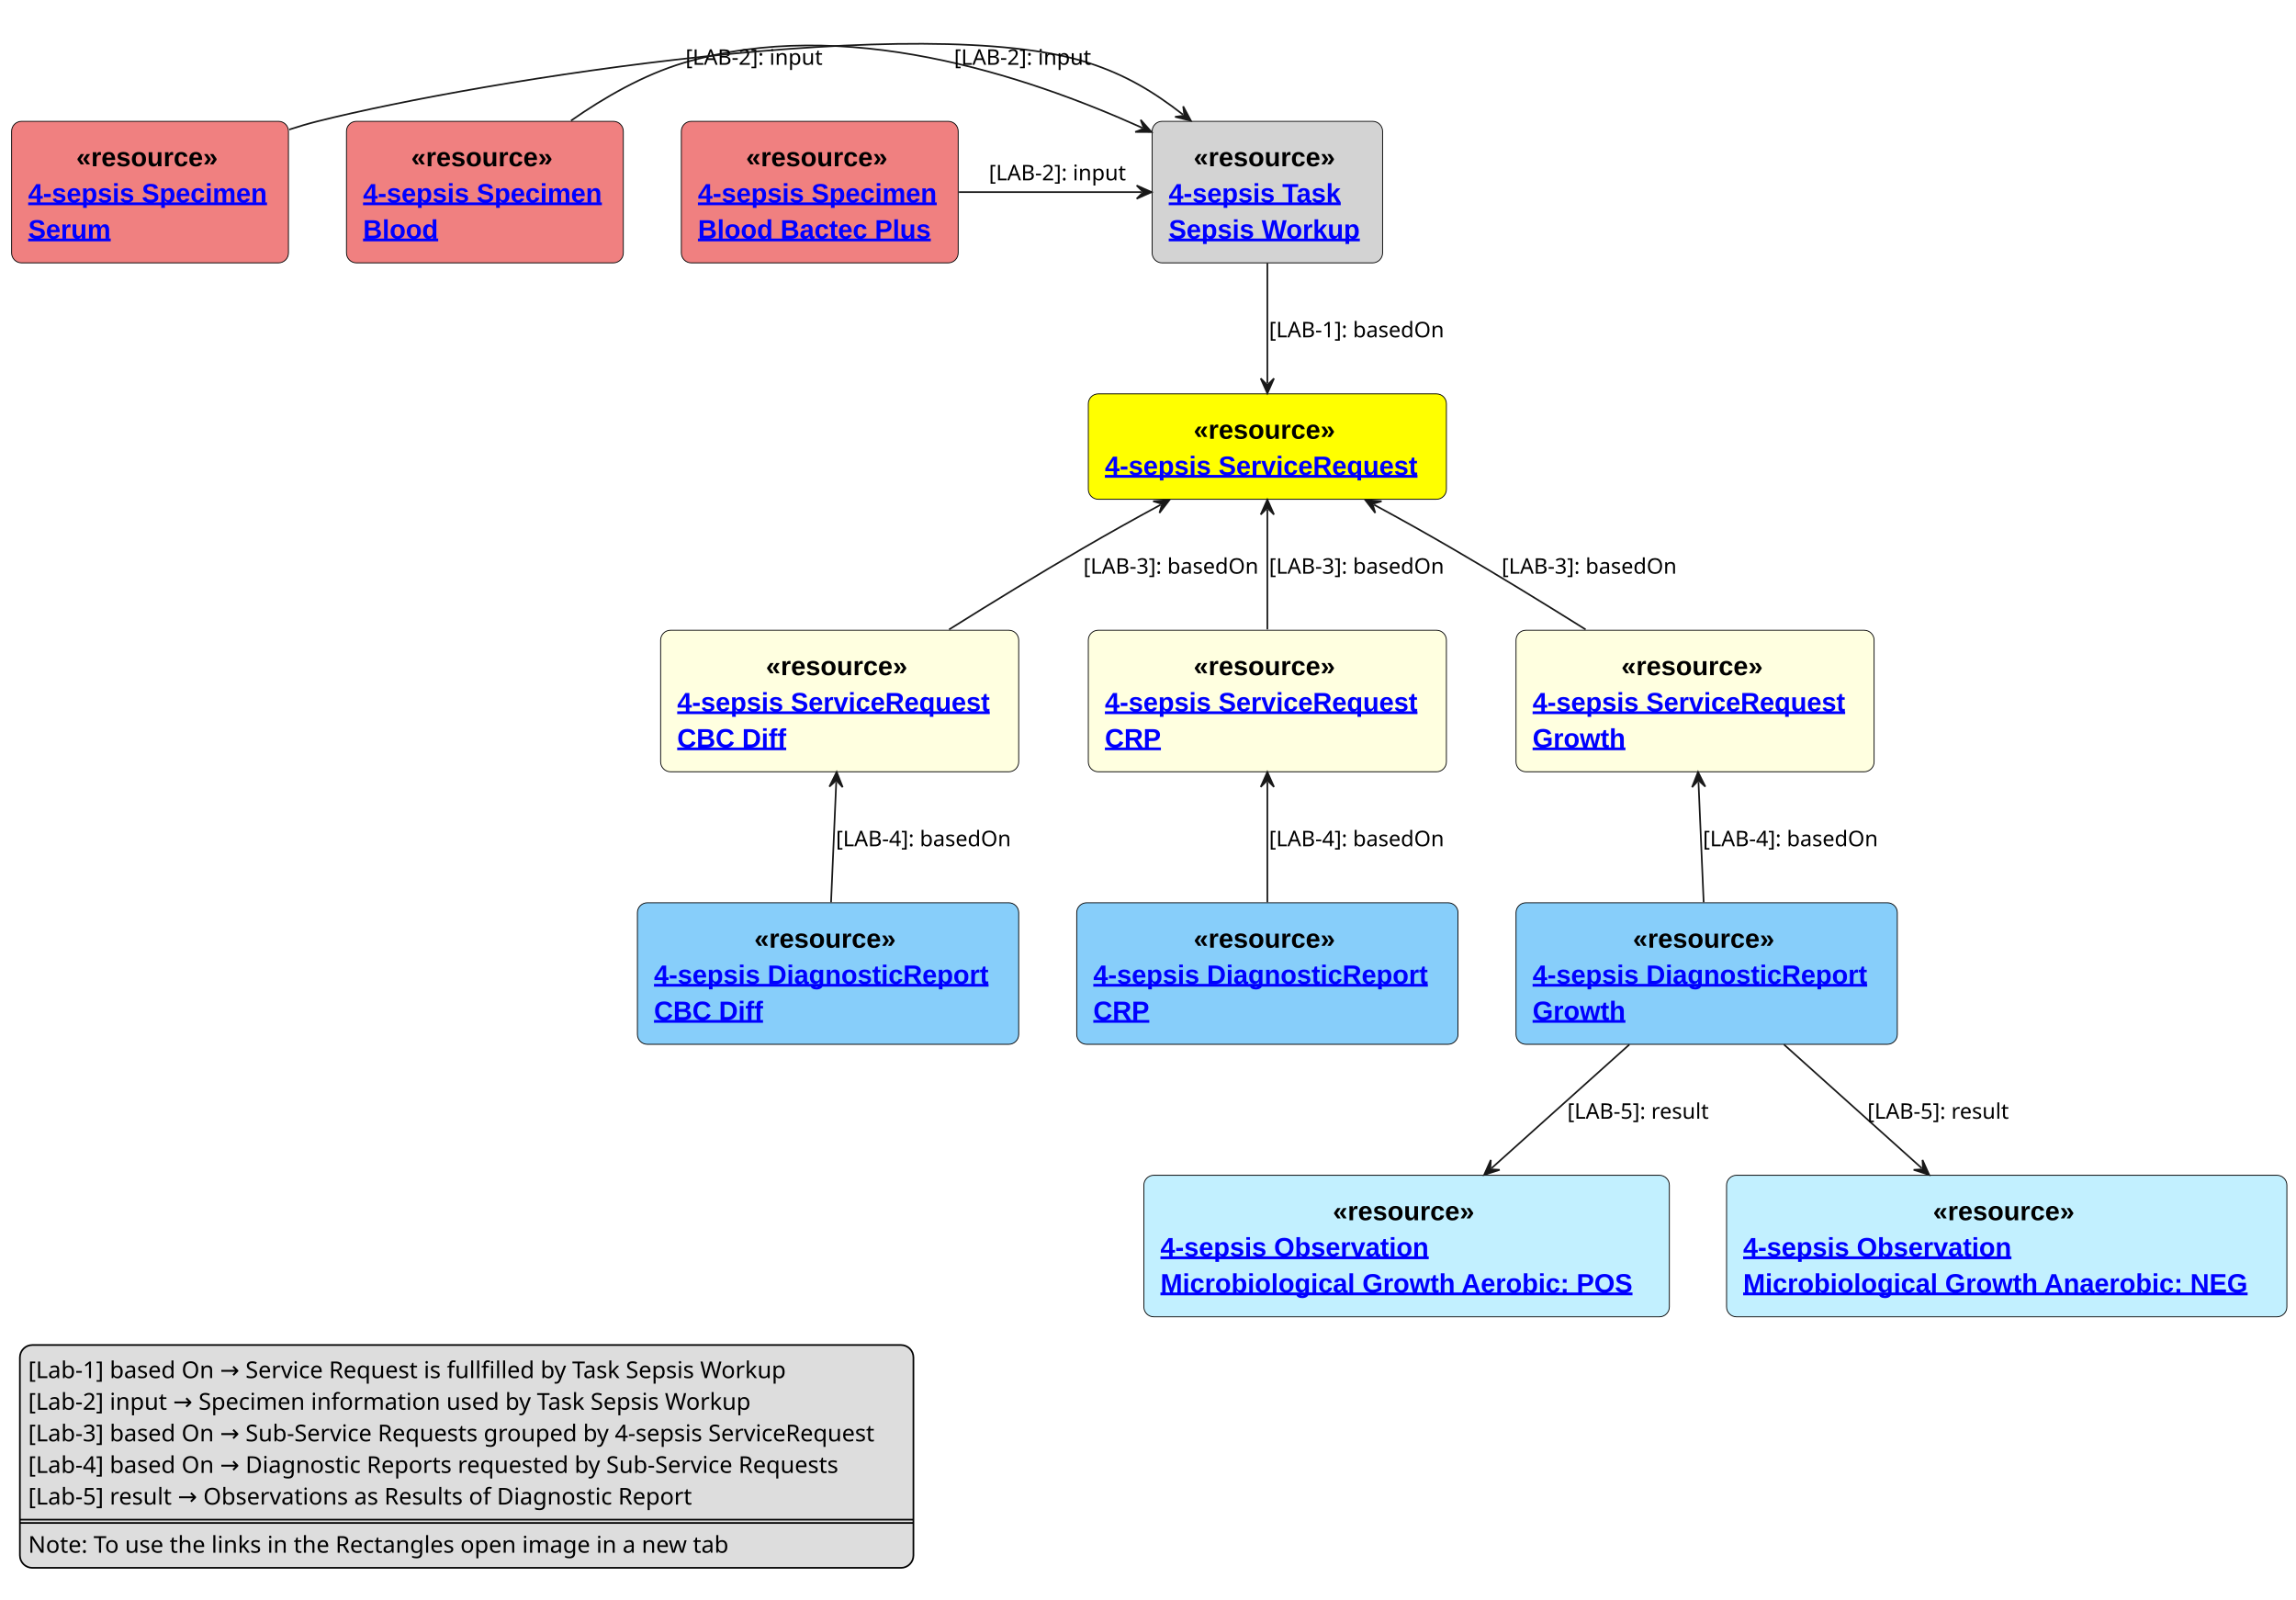
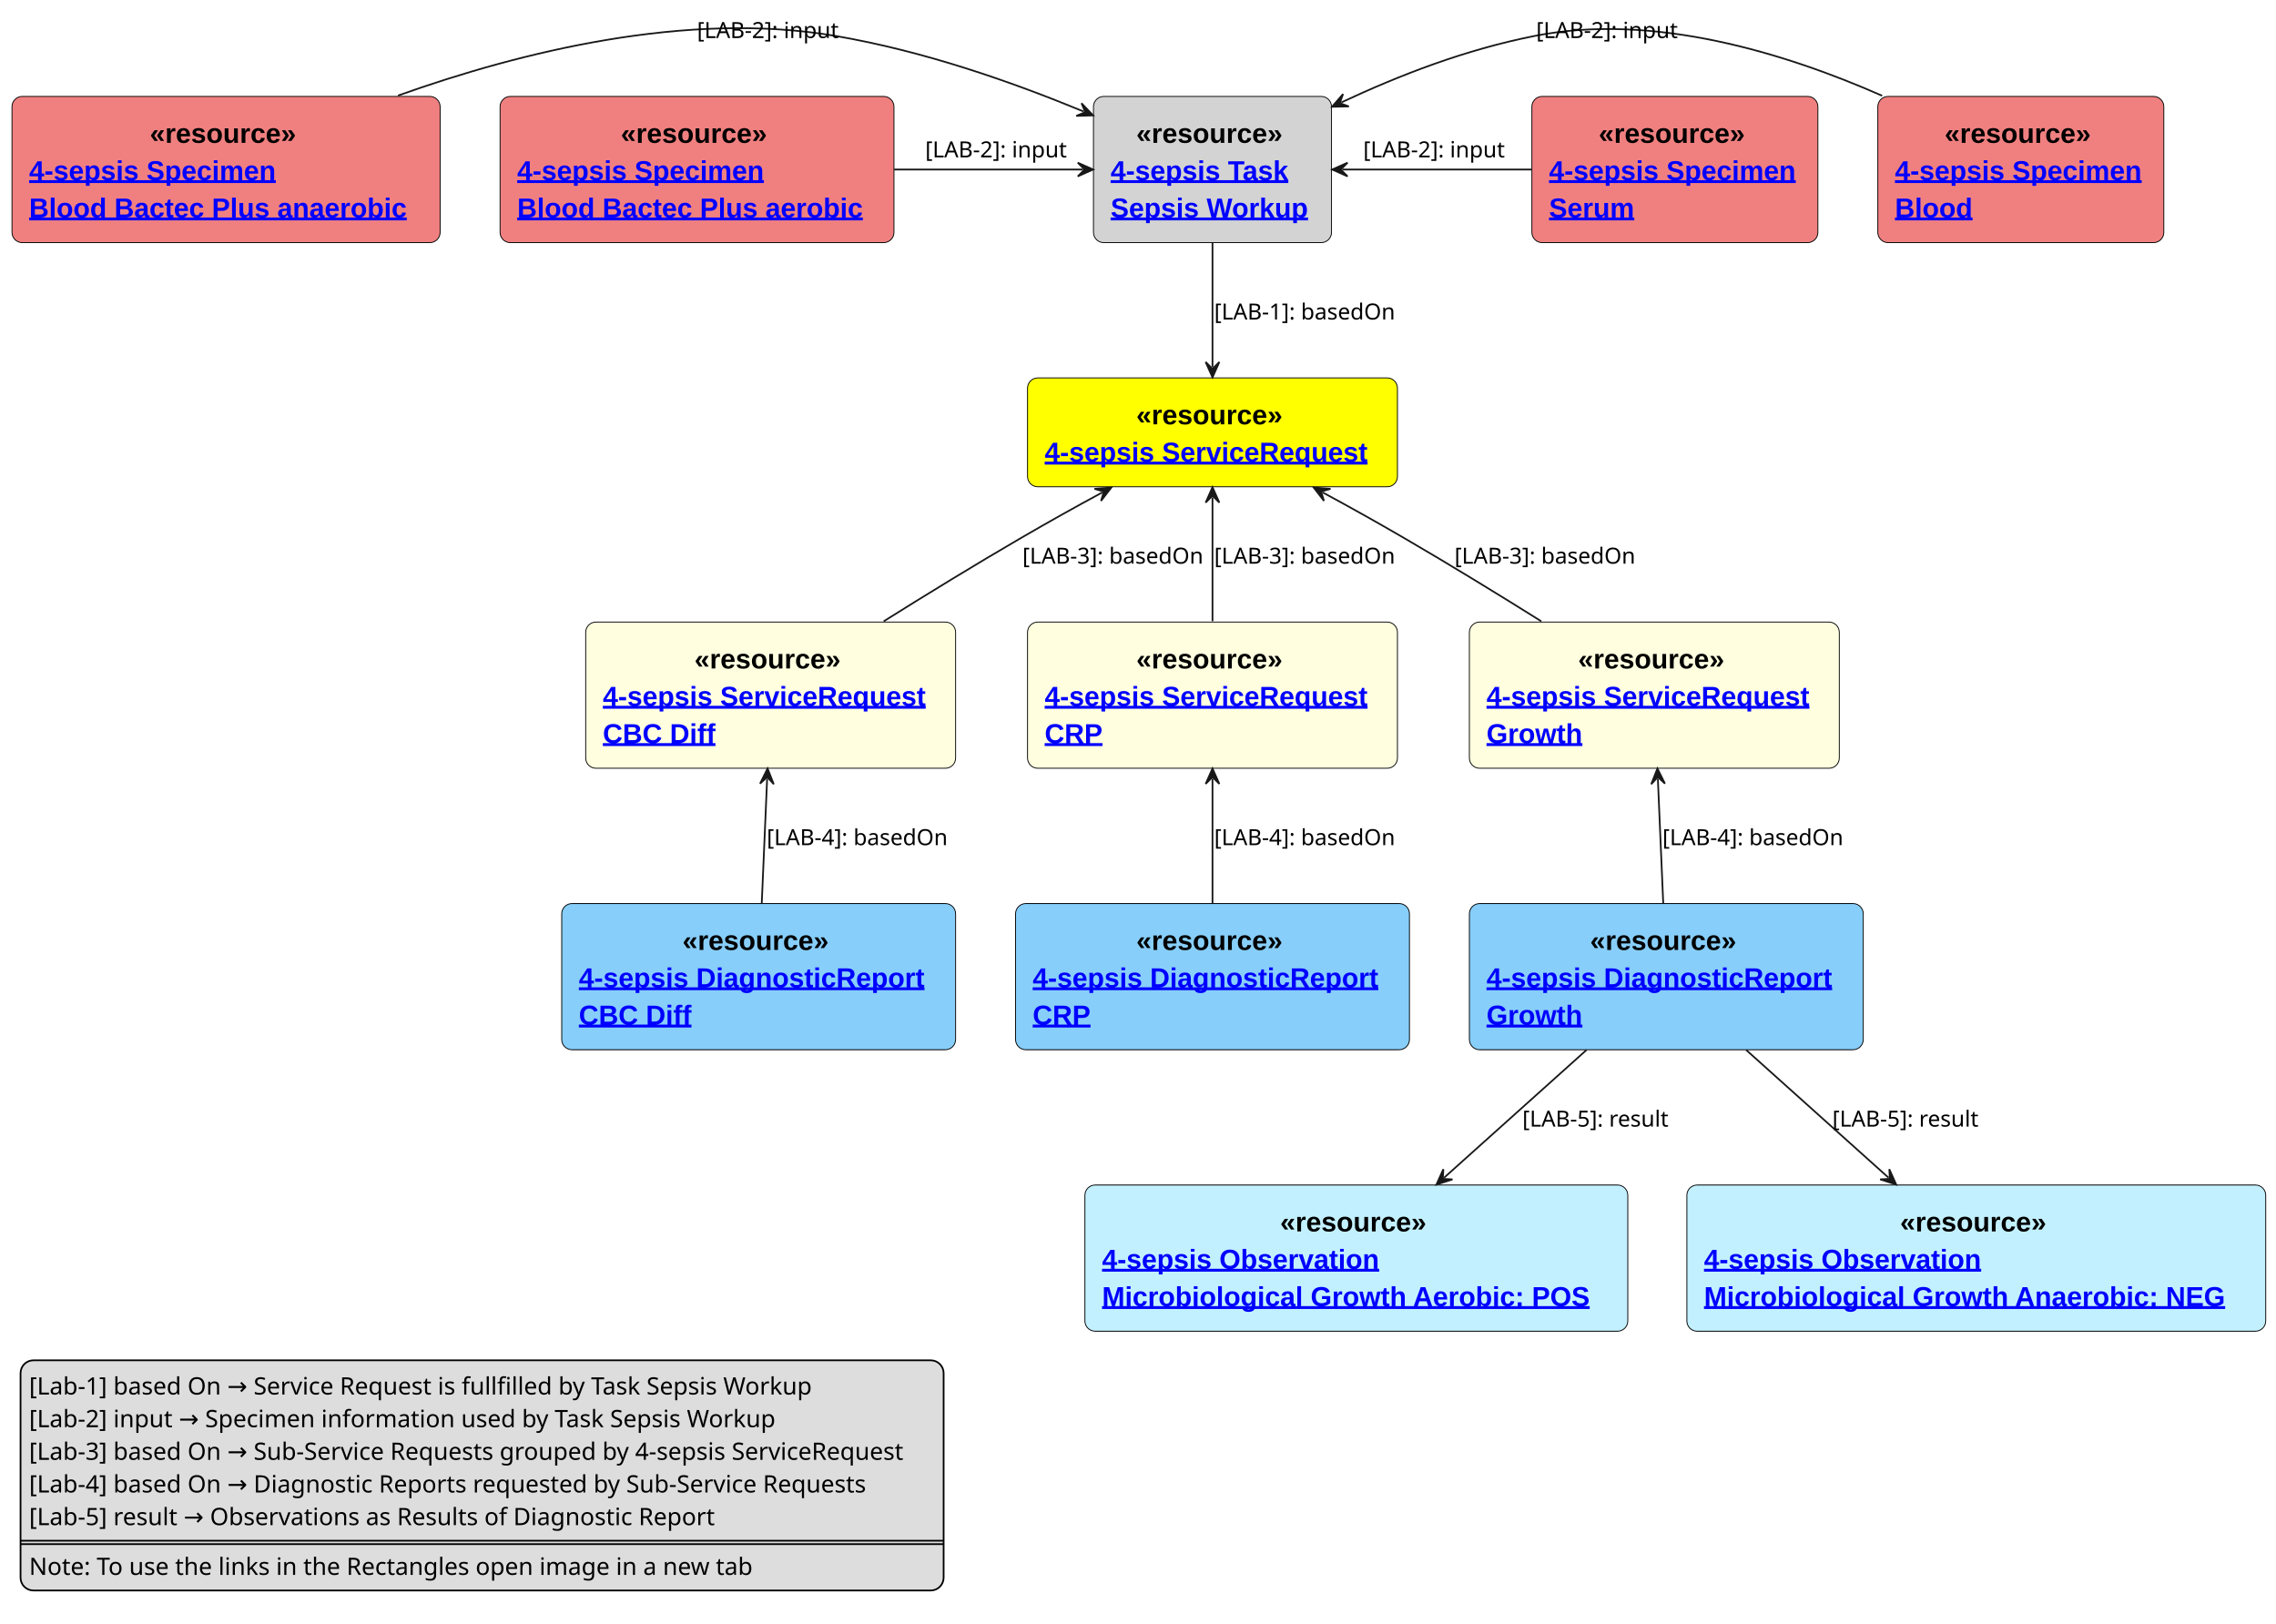
- <svg xmlns="http://www.w3.org/2000/svg" xmlns:xlink="http://www.w3.org/1999/xlink" contentStyleType="text/css" height="965px" preserveAspectRatio="none" style="width:1385px;height:965px;background:#FFFFFF;" version="1.1" viewBox="0 0 1385 965" width="1385px" zoomAndPan="magnify">
+ <svg xmlns="http://www.w3.org/2000/svg" xmlns:xlink="http://www.w3.org/1999/xlink" contentStyleType="text/css" height="948px" preserveAspectRatio="none" style="width:1329px;height:948px;background:#FFFFFF;" version="1.1" viewBox="0 0 1329 948" width="1329px" zoomAndPan="magnify">
  <defs />
  <g>
    <g id="elem_SR">
-       <rect fill="#FFFF00" height="63.584" rx="6" ry="6" style="stroke:#000000;stroke-width:0.5;" width="216" x="656.5" y="237.56" />
-       <text fill="#000000" font-family="Arial" font-size="16" font-weight="bold" lengthAdjust="spacing" textLength="89" x="720" y="264.664">«resource»</text>
+       <rect fill="#FFFF00" height="63.584" rx="6" ry="6" style="stroke:#000000;stroke-width:0.5;" width="216" x="600" y="220.689" />
+       <text fill="#000000" font-family="Arial" font-size="16" font-weight="bold" lengthAdjust="spacing" textLength="89" x="663.5" y="247.793">«resource»</text>
      <a href="ServiceRequest-4-sepsis-ServiceRequest.html" target="_top" title="ServiceRequest-4-sepsis-ServiceRequest.html" xlink:actuate="onRequest" xlink:href="ServiceRequest-4-sepsis-ServiceRequest.html" xlink:show="new" xlink:title="ServiceRequest-4-sepsis-ServiceRequest.html" xlink:type="simple">
-         <text fill="#0000FF" font-family="Arial" font-size="16" font-weight="bold" lengthAdjust="spacing" text-decoration="underline" textLength="192" x="666.5" y="286.456">4-sepsis ServiceRequest</text>
-       </a>
-       <text fill="#000000" font-family="Arial" font-size="16" font-weight="bold" lengthAdjust="spacing" textLength="4" x="858.5" y="286.456"> </text>
+         <text fill="#0000FF" font-family="Arial" font-size="16" font-weight="bold" lengthAdjust="spacing" text-decoration="underline" textLength="192" x="610" y="269.585">4-sepsis ServiceRequest</text>
+       </a>
+       <text fill="#000000" font-family="Arial" font-size="16" font-weight="bold" lengthAdjust="spacing" textLength="4" x="802" y="269.585"> </text>
    </g>
    <g id="elem_SRDIFF">
-       <rect fill="#FFFFE0" height="85.376" rx="6" ry="6" style="stroke:#000000;stroke-width:0.5;" width="216" x="398.5" y="380.14" />
-       <text fill="#000000" font-family="Arial" font-size="16" font-weight="bold" lengthAdjust="spacing" textLength="89" x="462" y="407.244">«resource»</text>
+       <rect fill="#FFFFE0" height="85.376" rx="6" ry="6" style="stroke:#000000;stroke-width:0.5;" width="216" x="342" y="363.269" />
+       <text fill="#000000" font-family="Arial" font-size="16" font-weight="bold" lengthAdjust="spacing" textLength="89" x="405.5" y="390.373">«resource»</text>
      <a href="ServiceRequest-4-sepsis-ServiceRequestCBCDiff.html" target="_top" title="ServiceRequest-4-sepsis-ServiceRequestCBCDiff.html" xlink:actuate="onRequest" xlink:href="ServiceRequest-4-sepsis-ServiceRequestCBCDiff.html" xlink:show="new" xlink:title="ServiceRequest-4-sepsis-ServiceRequestCBCDiff.html" xlink:type="simple">
-         <text fill="#0000FF" font-family="Arial" font-size="16" font-weight="bold" lengthAdjust="spacing" text-decoration="underline" textLength="192" x="408.5" y="429.036">4-sepsis ServiceRequest</text>
+         <text fill="#0000FF" font-family="Arial" font-size="16" font-weight="bold" lengthAdjust="spacing" text-decoration="underline" textLength="192" x="352" y="412.165">4-sepsis ServiceRequest</text>
      </a>
      <a href="ServiceRequest-4-sepsis-ServiceRequestCBCDiff.html" target="_top" title="ServiceRequest-4-sepsis-ServiceRequestCBCDiff.html" xlink:actuate="onRequest" xlink:href="ServiceRequest-4-sepsis-ServiceRequestCBCDiff.html" xlink:show="new" xlink:title="ServiceRequest-4-sepsis-ServiceRequestCBCDiff.html" xlink:type="simple">
-         <text fill="#0000FF" font-family="Arial" font-size="16" font-weight="bold" lengthAdjust="spacing" text-decoration="underline" textLength="65.5" x="408.5" y="450.828">CBC Diff</text>
-       </a>
-       <text fill="#000000" font-family="Arial" font-size="16" font-weight="bold" lengthAdjust="spacing" textLength="4" x="600.5" y="450.828"> </text>
+         <text fill="#0000FF" font-family="Arial" font-size="16" font-weight="bold" lengthAdjust="spacing" text-decoration="underline" textLength="65.5" x="352" y="433.957">CBC Diff</text>
+       </a>
+       <text fill="#000000" font-family="Arial" font-size="16" font-weight="bold" lengthAdjust="spacing" textLength="4" x="544" y="433.957"> </text>
    </g>
    <g id="elem_SRCRP">
-       <rect fill="#FFFFE0" height="85.376" rx="6" ry="6" style="stroke:#000000;stroke-width:0.5;" width="216" x="656.5" y="380.14" />
-       <text fill="#000000" font-family="Arial" font-size="16" font-weight="bold" lengthAdjust="spacing" textLength="89" x="720" y="407.244">«resource»</text>
+       <rect fill="#FFFFE0" height="85.376" rx="6" ry="6" style="stroke:#000000;stroke-width:0.5;" width="216" x="600" y="363.269" />
+       <text fill="#000000" font-family="Arial" font-size="16" font-weight="bold" lengthAdjust="spacing" textLength="89" x="663.5" y="390.373">«resource»</text>
      <a href="ServiceRequest-4-sepsis-ServiceRequestCRP.html" target="_top" title="ServiceRequest-4-sepsis-ServiceRequestCRP.html" xlink:actuate="onRequest" xlink:href="ServiceRequest-4-sepsis-ServiceRequestCRP.html" xlink:show="new" xlink:title="ServiceRequest-4-sepsis-ServiceRequestCRP.html" xlink:type="simple">
-         <text fill="#0000FF" font-family="Arial" font-size="16" font-weight="bold" lengthAdjust="spacing" text-decoration="underline" textLength="192" x="666.5" y="429.036">4-sepsis ServiceRequest</text>
+         <text fill="#0000FF" font-family="Arial" font-size="16" font-weight="bold" lengthAdjust="spacing" text-decoration="underline" textLength="192" x="610" y="412.165">4-sepsis ServiceRequest</text>
      </a>
      <a href="ServiceRequest-4-sepsis-ServiceRequestCRP.html" target="_top" title="ServiceRequest-4-sepsis-ServiceRequestCRP.html" xlink:actuate="onRequest" xlink:href="ServiceRequest-4-sepsis-ServiceRequestCRP.html" xlink:show="new" xlink:title="ServiceRequest-4-sepsis-ServiceRequestCRP.html" xlink:type="simple">
-         <text fill="#0000FF" font-family="Arial" font-size="16" font-weight="bold" lengthAdjust="spacing" text-decoration="underline" textLength="31.5" x="666.5" y="450.828">CRP</text>
-       </a>
-       <text fill="#000000" font-family="Arial" font-size="16" font-weight="bold" lengthAdjust="spacing" textLength="4" x="858.5" y="450.828"> </text>
+         <text fill="#0000FF" font-family="Arial" font-size="16" font-weight="bold" lengthAdjust="spacing" text-decoration="underline" textLength="31.5" x="610" y="433.957">CRP</text>
+       </a>
+       <text fill="#000000" font-family="Arial" font-size="16" font-weight="bold" lengthAdjust="spacing" textLength="4" x="802" y="433.957"> </text>
    </g>
    <g id="elem_SRG">
-       <rect fill="#FFFFE0" height="85.376" rx="6" ry="6" style="stroke:#000000;stroke-width:0.5;" width="216" x="914.5" y="380.14" />
-       <text fill="#000000" font-family="Arial" font-size="16" font-weight="bold" lengthAdjust="spacing" textLength="89" x="978" y="407.244">«resource»</text>
+       <rect fill="#FFFFE0" height="85.376" rx="6" ry="6" style="stroke:#000000;stroke-width:0.5;" width="216" x="858" y="363.269" />
+       <text fill="#000000" font-family="Arial" font-size="16" font-weight="bold" lengthAdjust="spacing" textLength="89" x="921.5" y="390.373">«resource»</text>
      <a href="ServiceRequest-4-sepsis-ServiceRequestGrowth-aerobic.html" target="_top" title="ServiceRequest-4-sepsis-ServiceRequestGrowth-aerobic.html" xlink:actuate="onRequest" xlink:href="ServiceRequest-4-sepsis-ServiceRequestGrowth-aerobic.html" xlink:show="new" xlink:title="ServiceRequest-4-sepsis-ServiceRequestGrowth-aerobic.html" xlink:type="simple">
-         <text fill="#0000FF" font-family="Arial" font-size="16" font-weight="bold" lengthAdjust="spacing" text-decoration="underline" textLength="192" x="924.5" y="429.036">4-sepsis ServiceRequest</text>
+         <text fill="#0000FF" font-family="Arial" font-size="16" font-weight="bold" lengthAdjust="spacing" text-decoration="underline" textLength="192" x="868" y="412.165">4-sepsis ServiceRequest</text>
      </a>
      <a href="ServiceRequest-4-sepsis-ServiceRequestGrowth-aerobic.html" target="_top" title="ServiceRequest-4-sepsis-ServiceRequestGrowth-aerobic.html" xlink:actuate="onRequest" xlink:href="ServiceRequest-4-sepsis-ServiceRequestGrowth-aerobic.html" xlink:show="new" xlink:title="ServiceRequest-4-sepsis-ServiceRequestGrowth-aerobic.html" xlink:type="simple">
-         <text fill="#0000FF" font-family="Arial" font-size="16" font-weight="bold" lengthAdjust="spacing" text-decoration="underline" textLength="61" x="924.5" y="450.828">Growth</text>
-       </a>
-       <text fill="#000000" font-family="Arial" font-size="16" font-weight="bold" lengthAdjust="spacing" textLength="4" x="1116.5" y="450.828"> </text>
+         <text fill="#0000FF" font-family="Arial" font-size="16" font-weight="bold" lengthAdjust="spacing" text-decoration="underline" textLength="61" x="868" y="433.957">Growth</text>
+       </a>
+       <text fill="#000000" font-family="Arial" font-size="16" font-weight="bold" lengthAdjust="spacing" textLength="4" x="1060" y="433.957"> </text>
    </g>
    <g id="elem_DRG">
-       <rect fill="#87CEFA" height="85.376" rx="6" ry="6" style="stroke:#000000;stroke-width:0.5;" width="230" x="914.5" y="544.52" />
-       <text fill="#000000" font-family="Arial" font-size="16" font-weight="bold" lengthAdjust="spacing" textLength="89" x="985" y="571.624">«resource»</text>
+       <rect fill="#87CEFA" height="85.376" rx="6" ry="6" style="stroke:#000000;stroke-width:0.5;" width="230" x="858" y="527.649" />
+       <text fill="#000000" font-family="Arial" font-size="16" font-weight="bold" lengthAdjust="spacing" textLength="89" x="928.5" y="554.753">«resource»</text>
      <a href="DiagnosticReport-4-sepsis-DiagnosticReportGrowth-aerobic.html" target="_top" title="DiagnosticReport-4-sepsis-DiagnosticReportGrowth-aerobic.html" xlink:actuate="onRequest" xlink:href="DiagnosticReport-4-sepsis-DiagnosticReportGrowth-aerobic.html" xlink:show="new" xlink:title="DiagnosticReport-4-sepsis-DiagnosticReportGrowth-aerobic.html" xlink:type="simple">
-         <text fill="#0000FF" font-family="Arial" font-size="16" font-weight="bold" lengthAdjust="spacing" text-decoration="underline" textLength="210" x="924.5" y="593.416">4-sepsis DiagnosticReport</text>
+         <text fill="#0000FF" font-family="Arial" font-size="16" font-weight="bold" lengthAdjust="spacing" text-decoration="underline" textLength="210" x="868" y="576.545">4-sepsis DiagnosticReport</text>
      </a>
      <a href="DiagnosticReport-4-sepsis-DiagnosticReportGrowth-aerobic.html" target="_top" title="DiagnosticReport-4-sepsis-DiagnosticReportGrowth-aerobic.html" xlink:actuate="onRequest" xlink:href="DiagnosticReport-4-sepsis-DiagnosticReportGrowth-aerobic.html" xlink:show="new" xlink:title="DiagnosticReport-4-sepsis-DiagnosticReportGrowth-aerobic.html" xlink:type="simple">
-         <text fill="#0000FF" font-family="Arial" font-size="16" font-weight="bold" lengthAdjust="spacing" text-decoration="underline" textLength="61" x="924.5" y="615.208">Growth</text>
+         <text fill="#0000FF" font-family="Arial" font-size="16" font-weight="bold" lengthAdjust="spacing" text-decoration="underline" textLength="61" x="868" y="598.337">Growth</text>
      </a>
    </g>
    <g id="elem_DRDIFF">
-       <rect fill="#87CEFA" height="85.376" rx="6" ry="6" style="stroke:#000000;stroke-width:0.5;" width="230" x="384.5" y="544.52" />
-       <text fill="#000000" font-family="Arial" font-size="16" font-weight="bold" lengthAdjust="spacing" textLength="89" x="455" y="571.624">«resource»</text>
+       <rect fill="#87CEFA" height="85.376" rx="6" ry="6" style="stroke:#000000;stroke-width:0.5;" width="230" x="328" y="527.649" />
+       <text fill="#000000" font-family="Arial" font-size="16" font-weight="bold" lengthAdjust="spacing" textLength="89" x="398.5" y="554.753">«resource»</text>
      <a href="DiagnosticReport-4-sepsis-DiagnosticReportCBCDiff.html" target="_top" title="DiagnosticReport-4-sepsis-DiagnosticReportCBCDiff.html" xlink:actuate="onRequest" xlink:href="DiagnosticReport-4-sepsis-DiagnosticReportCBCDiff.html" xlink:show="new" xlink:title="DiagnosticReport-4-sepsis-DiagnosticReportCBCDiff.html" xlink:type="simple">
-         <text fill="#0000FF" font-family="Arial" font-size="16" font-weight="bold" lengthAdjust="spacing" text-decoration="underline" textLength="210" x="394.5" y="593.416">4-sepsis DiagnosticReport</text>
+         <text fill="#0000FF" font-family="Arial" font-size="16" font-weight="bold" lengthAdjust="spacing" text-decoration="underline" textLength="210" x="338" y="576.545">4-sepsis DiagnosticReport</text>
      </a>
      <a href="DiagnosticReport-4-sepsis-DiagnosticReportCBCDiff.html" target="_top" title="DiagnosticReport-4-sepsis-DiagnosticReportCBCDiff.html" xlink:actuate="onRequest" xlink:href="DiagnosticReport-4-sepsis-DiagnosticReportCBCDiff.html" xlink:show="new" xlink:title="DiagnosticReport-4-sepsis-DiagnosticReportCBCDiff.html" xlink:type="simple">
-         <text fill="#0000FF" font-family="Arial" font-size="16" font-weight="bold" lengthAdjust="spacing" text-decoration="underline" textLength="65.5" x="394.5" y="615.208">CBC Diff</text>
+         <text fill="#0000FF" font-family="Arial" font-size="16" font-weight="bold" lengthAdjust="spacing" text-decoration="underline" textLength="65.5" x="338" y="598.337">CBC Diff</text>
      </a>
    </g>
    <g id="elem_DRCRP">
-       <rect fill="#87CEFA" height="85.376" rx="6" ry="6" style="stroke:#000000;stroke-width:0.5;" width="230" x="649.5" y="544.52" />
-       <text fill="#000000" font-family="Arial" font-size="16" font-weight="bold" lengthAdjust="spacing" textLength="89" x="720" y="571.624">«resource»</text>
+       <rect fill="#87CEFA" height="85.376" rx="6" ry="6" style="stroke:#000000;stroke-width:0.5;" width="230" x="593" y="527.649" />
+       <text fill="#000000" font-family="Arial" font-size="16" font-weight="bold" lengthAdjust="spacing" textLength="89" x="663.5" y="554.753">«resource»</text>
      <a href="DiagnosticReport-4-sepsis-DiagnosticReportCRP.html" target="_top" title="DiagnosticReport-4-sepsis-DiagnosticReportCRP.html" xlink:actuate="onRequest" xlink:href="DiagnosticReport-4-sepsis-DiagnosticReportCRP.html" xlink:show="new" xlink:title="DiagnosticReport-4-sepsis-DiagnosticReportCRP.html" xlink:type="simple">
-         <text fill="#0000FF" font-family="Arial" font-size="16" font-weight="bold" lengthAdjust="spacing" text-decoration="underline" textLength="210" x="659.5" y="593.416">4-sepsis DiagnosticReport</text>
+         <text fill="#0000FF" font-family="Arial" font-size="16" font-weight="bold" lengthAdjust="spacing" text-decoration="underline" textLength="210" x="603" y="576.545">4-sepsis DiagnosticReport</text>
      </a>
      <a href="DiagnosticReport-4-sepsis-DiagnosticReportCRP.html" target="_top" title="DiagnosticReport-4-sepsis-DiagnosticReportCRP.html" xlink:actuate="onRequest" xlink:href="DiagnosticReport-4-sepsis-DiagnosticReportCRP.html" xlink:show="new" xlink:title="DiagnosticReport-4-sepsis-DiagnosticReportCRP.html" xlink:type="simple">
-         <text fill="#0000FF" font-family="Arial" font-size="16" font-weight="bold" lengthAdjust="spacing" text-decoration="underline" textLength="31.5" x="659.5" y="615.208">CRP</text>
+         <text fill="#0000FF" font-family="Arial" font-size="16" font-weight="bold" lengthAdjust="spacing" text-decoration="underline" textLength="31.5" x="603" y="598.337">CRP</text>
      </a>
    </g>
    <g id="elem_OMA">
-       <rect fill="#C2F0FF" height="85.376" rx="6" ry="6" style="stroke:#000000;stroke-width:0.5;" width="317" x="690" y="708.89" />
-       <text fill="#000000" font-family="Arial" font-size="16" font-weight="bold" lengthAdjust="spacing" textLength="89" x="804" y="735.994">«resource»</text>
+       <rect fill="#C2F0FF" height="85.376" rx="6" ry="6" style="stroke:#000000;stroke-width:0.5;" width="317" x="633.5" y="692.019" />
+       <text fill="#000000" font-family="Arial" font-size="16" font-weight="bold" lengthAdjust="spacing" textLength="89" x="747.5" y="719.123">«resource»</text>
      <a href="Observation-4-sepsis-ObservationMicrobiolGrowthAerobic.html" target="_top" title="Observation-4-sepsis-ObservationMicrobiolGrowthAerobic.html" xlink:actuate="onRequest" xlink:href="Observation-4-sepsis-ObservationMicrobiolGrowthAerobic.html" xlink:show="new" xlink:title="Observation-4-sepsis-ObservationMicrobiolGrowthAerobic.html" xlink:type="simple">
-         <text fill="#0000FF" font-family="Arial" font-size="16" font-weight="bold" lengthAdjust="spacing" text-decoration="underline" textLength="168.5" x="700" y="757.786">4-sepsis Observation</text>
+         <text fill="#0000FF" font-family="Arial" font-size="16" font-weight="bold" lengthAdjust="spacing" text-decoration="underline" textLength="168.5" x="643.5" y="740.915">4-sepsis Observation</text>
      </a>
      <a href="Observation-4-sepsis-ObservationMicrobiolGrowthAerobic.html" target="_top" title="Observation-4-sepsis-ObservationMicrobiolGrowthAerobic.html" xlink:actuate="onRequest" xlink:href="Observation-4-sepsis-ObservationMicrobiolGrowthAerobic.html" xlink:show="new" xlink:title="Observation-4-sepsis-ObservationMicrobiolGrowthAerobic.html" xlink:type="simple">
-         <text fill="#0000FF" font-family="Arial" font-size="16" font-weight="bold" lengthAdjust="spacing" text-decoration="underline" textLength="297" x="700" y="779.578">Microbiological Growth Aerobic: POS</text>
+         <text fill="#0000FF" font-family="Arial" font-size="16" font-weight="bold" lengthAdjust="spacing" text-decoration="underline" textLength="297" x="643.5" y="762.707">Microbiological Growth Aerobic: POS</text>
      </a>
    </g>
    <g id="elem_OMANA">
-       <rect fill="#C2F0FF" height="85.376" rx="6" ry="6" style="stroke:#000000;stroke-width:0.5;" width="338" x="1041.5" y="708.89" />
-       <text fill="#000000" font-family="Arial" font-size="16" font-weight="bold" lengthAdjust="spacing" textLength="89" x="1166" y="735.994">«resource»</text>
+       <rect fill="#C2F0FF" height="85.376" rx="6" ry="6" style="stroke:#000000;stroke-width:0.5;" width="338" x="985" y="692.019" />
+       <text fill="#000000" font-family="Arial" font-size="16" font-weight="bold" lengthAdjust="spacing" textLength="89" x="1109.5" y="719.123">«resource»</text>
      <a href="Observation-ObservationMicrobiolGrowthAnaerobic.html" target="_top" title="Observation-ObservationMicrobiolGrowthAnaerobic.html" xlink:actuate="onRequest" xlink:href="Observation-ObservationMicrobiolGrowthAnaerobic.html" xlink:show="new" xlink:title="Observation-ObservationMicrobiolGrowthAnaerobic.html" xlink:type="simple">
-         <text fill="#0000FF" font-family="Arial" font-size="16" font-weight="bold" lengthAdjust="spacing" text-decoration="underline" textLength="168.5" x="1051.5" y="757.786">4-sepsis Observation</text>
+         <text fill="#0000FF" font-family="Arial" font-size="16" font-weight="bold" lengthAdjust="spacing" text-decoration="underline" textLength="168.5" x="995" y="740.915">4-sepsis Observation</text>
      </a>
      <a href="Observation-ObservationMicrobiolGrowthAnaerobic.html" target="_top" title="Observation-ObservationMicrobiolGrowthAnaerobic.html" xlink:actuate="onRequest" xlink:href="Observation-ObservationMicrobiolGrowthAnaerobic.html" xlink:show="new" xlink:title="Observation-ObservationMicrobiolGrowthAnaerobic.html" xlink:type="simple">
-         <text fill="#0000FF" font-family="Arial" font-size="16" font-weight="bold" lengthAdjust="spacing" text-decoration="underline" textLength="318" x="1051.5" y="779.578">Microbiological Growth Anaerobic: NEG</text>
+         <text fill="#0000FF" font-family="Arial" font-size="16" font-weight="bold" lengthAdjust="spacing" text-decoration="underline" textLength="318" x="995" y="762.707">Microbiological Growth Anaerobic: NEG</text>
      </a>
    </g>
    <g id="elem_T1">
-       <rect fill="#D3D3D3" height="85.376" rx="6" ry="6" style="stroke:#000000;stroke-width:0.5;" width="139" x="695" y="73.18" />
-       <text fill="#000000" font-family="Arial" font-size="16" font-weight="bold" lengthAdjust="spacing" textLength="89" x="720" y="100.284">«resource»</text>
+       <rect fill="#D3D3D3" height="85.376" rx="6" ry="6" style="stroke:#000000;stroke-width:0.5;" width="139" x="638.5" y="56.309" />
+       <text fill="#000000" font-family="Arial" font-size="16" font-weight="bold" lengthAdjust="spacing" textLength="89" x="663.5" y="83.413">«resource»</text>
      <a href="Task-SepsisWorkup.html" target="_top" title="Task-SepsisWorkup.html" xlink:actuate="onRequest" xlink:href="Task-SepsisWorkup.html" xlink:show="new" xlink:title="Task-SepsisWorkup.html" xlink:type="simple">
-         <text fill="#0000FF" font-family="Arial" font-size="16" font-weight="bold" lengthAdjust="spacing" text-decoration="underline" textLength="106" x="705" y="122.076">4-sepsis Task</text>
+         <text fill="#0000FF" font-family="Arial" font-size="16" font-weight="bold" lengthAdjust="spacing" text-decoration="underline" textLength="106" x="648.5" y="105.205">4-sepsis Task</text>
      </a>
      <a href="Task-SepsisWorkup.html" target="_top" title="Task-SepsisWorkup.html" xlink:actuate="onRequest" xlink:href="Task-SepsisWorkup.html" xlink:show="new" xlink:title="Task-SepsisWorkup.html" xlink:type="simple">
-         <text fill="#0000FF" font-family="Arial" font-size="16" font-weight="bold" lengthAdjust="spacing" text-decoration="underline" textLength="119" x="705" y="143.868">Sepsis Workup</text>
-       </a>
-     </g>
-     <g id="elem_BBS">
-       <rect fill="#F08080" height="85.376" rx="6" ry="6" style="stroke:#000000;stroke-width:0.5;" width="167" x="411" y="73.18" />
-       <text fill="#000000" font-family="Arial" font-size="16" font-weight="bold" lengthAdjust="spacing" textLength="89" x="450" y="100.284">«resource»</text>
+         <text fill="#0000FF" font-family="Arial" font-size="16" font-weight="bold" lengthAdjust="spacing" text-decoration="underline" textLength="119" x="648.5" y="126.997">Sepsis Workup</text>
+       </a>
+     </g>
+     <g id="elem_BBSA">
+       <rect fill="#F08080" height="85.376" rx="6" ry="6" style="stroke:#000000;stroke-width:0.5;" width="230" x="292" y="56.309" />
+       <text fill="#000000" font-family="Arial" font-size="16" font-weight="bold" lengthAdjust="spacing" textLength="89" x="362.5" y="83.413">«resource»</text>
      <a href="Specimen-4-sepsis-Blood-bactec-plus-aerobic.html" target="_top" title="Specimen-4-sepsis-Blood-bactec-plus-aerobic.html" xlink:actuate="onRequest" xlink:href="Specimen-4-sepsis-Blood-bactec-plus-aerobic.html" xlink:show="new" xlink:title="Specimen-4-sepsis-Blood-bactec-plus-aerobic.html" xlink:type="simple">
-         <text fill="#0000FF" font-family="Arial" font-size="16" font-weight="bold" lengthAdjust="spacing" text-decoration="underline" textLength="147" x="421" y="122.076">4-sepsis Specimen</text>
+         <text fill="#0000FF" font-family="Arial" font-size="16" font-weight="bold" lengthAdjust="spacing" text-decoration="underline" textLength="147" x="302" y="105.205">4-sepsis Specimen</text>
      </a>
      <a href="Specimen-4-sepsis-Blood-bactec-plus-aerobic.html" target="_top" title="Specimen-4-sepsis-Blood-bactec-plus-aerobic.html" xlink:actuate="onRequest" xlink:href="Specimen-4-sepsis-Blood-bactec-plus-aerobic.html" xlink:show="new" xlink:title="Specimen-4-sepsis-Blood-bactec-plus-aerobic.html" xlink:type="simple">
-         <text fill="#0000FF" font-family="Arial" font-size="16" font-weight="bold" lengthAdjust="spacing" text-decoration="underline" textLength="141.5" x="421" y="143.868">Blood Bactec Plus</text>
+         <text fill="#0000FF" font-family="Arial" font-size="16" font-weight="bold" lengthAdjust="spacing" text-decoration="underline" textLength="206" x="302" y="126.997">Blood Bactec Plus aerobic</text>
+       </a>
+     </g>
+     <g id="elem_BBSANA">
+       <rect fill="#F08080" height="85.376" rx="6" ry="6" style="stroke:#000000;stroke-width:0.5;" width="250" x="7" y="56.309" />
+       <text fill="#000000" font-family="Arial" font-size="16" font-weight="bold" lengthAdjust="spacing" textLength="89" x="87.5" y="83.413">«resource»</text>
+       <a href="Specimen-4-sepsis-Blood-bactec-plus-anaerobic.html" target="_top" title="Specimen-4-sepsis-Blood-bactec-plus-anaerobic.html" xlink:actuate="onRequest" xlink:href="Specimen-4-sepsis-Blood-bactec-plus-anaerobic.html" xlink:show="new" xlink:title="Specimen-4-sepsis-Blood-bactec-plus-anaerobic.html" xlink:type="simple">
+         <text fill="#0000FF" font-family="Arial" font-size="16" font-weight="bold" lengthAdjust="spacing" text-decoration="underline" textLength="147" x="17" y="105.205">4-sepsis Specimen</text>
+       </a>
+       <a href="Specimen-4-sepsis-Blood-bactec-plus-anaerobic.html" target="_top" title="Specimen-4-sepsis-Blood-bactec-plus-anaerobic.html" xlink:actuate="onRequest" xlink:href="Specimen-4-sepsis-Blood-bactec-plus-anaerobic.html" xlink:show="new" xlink:title="Specimen-4-sepsis-Blood-bactec-plus-anaerobic.html" xlink:type="simple">
+         <text fill="#0000FF" font-family="Arial" font-size="16" font-weight="bold" lengthAdjust="spacing" text-decoration="underline" textLength="226" x="17" y="126.997">Blood Bactec Plus anaerobic</text>
      </a>
    </g>
    <g id="elem_BS">
-       <rect fill="#F08080" height="85.376" rx="6" ry="6" style="stroke:#000000;stroke-width:0.5;" width="167" x="209" y="73.18" />
-       <text fill="#000000" font-family="Arial" font-size="16" font-weight="bold" lengthAdjust="spacing" textLength="89" x="248" y="100.284">«resource»</text>
+       <rect fill="#F08080" height="85.376" rx="6" ry="6" style="stroke:#000000;stroke-width:0.5;" width="167" x="1096.5" y="56.309" />
+       <text fill="#000000" font-family="Arial" font-size="16" font-weight="bold" lengthAdjust="spacing" textLength="89" x="1135.5" y="83.413">«resource»</text>
      <a href="Specimen-Blood-4-sepsis.html" target="_top" title="Specimen-Blood-4-sepsis.html" xlink:actuate="onRequest" xlink:href="Specimen-Blood-4-sepsis.html" xlink:show="new" xlink:title="Specimen-Blood-4-sepsis.html" xlink:type="simple">
-         <text fill="#0000FF" font-family="Arial" font-size="16" font-weight="bold" lengthAdjust="spacing" text-decoration="underline" textLength="147" x="219" y="122.076">4-sepsis Specimen</text>
+         <text fill="#0000FF" font-family="Arial" font-size="16" font-weight="bold" lengthAdjust="spacing" text-decoration="underline" textLength="147" x="1106.5" y="105.205">4-sepsis Specimen</text>
      </a>
      <a href="Specimen-Blood-4-sepsis.html" target="_top" title="Specimen-Blood-4-sepsis.html" xlink:actuate="onRequest" xlink:href="Specimen-Blood-4-sepsis.html" xlink:show="new" xlink:title="Specimen-Blood-4-sepsis.html" xlink:type="simple">
-         <text fill="#0000FF" font-family="Arial" font-size="16" font-weight="bold" lengthAdjust="spacing" text-decoration="underline" textLength="46.5" x="219" y="143.868">Blood</text>
+         <text fill="#0000FF" font-family="Arial" font-size="16" font-weight="bold" lengthAdjust="spacing" text-decoration="underline" textLength="46.5" x="1106.5" y="126.997">Blood</text>
      </a>
    </g>
    <g id="elem_SS">
-       <rect fill="#F08080" height="85.376" rx="6" ry="6" style="stroke:#000000;stroke-width:0.5;" width="167" x="7" y="73.18" />
-       <text fill="#000000" font-family="Arial" font-size="16" font-weight="bold" lengthAdjust="spacing" textLength="89" x="46" y="100.284">«resource»</text>
+       <rect fill="#F08080" height="85.376" rx="6" ry="6" style="stroke:#000000;stroke-width:0.5;" width="167" x="894.5" y="56.309" />
+       <text fill="#000000" font-family="Arial" font-size="16" font-weight="bold" lengthAdjust="spacing" textLength="89" x="933.5" y="83.413">«resource»</text>
      <a href="Specimen-Serum-4-sepsis.html" target="_top" title="Specimen-Serum-4-sepsis.html" xlink:actuate="onRequest" xlink:href="Specimen-Serum-4-sepsis.html" xlink:show="new" xlink:title="Specimen-Serum-4-sepsis.html" xlink:type="simple">
-         <text fill="#0000FF" font-family="Arial" font-size="16" font-weight="bold" lengthAdjust="spacing" text-decoration="underline" textLength="147" x="17" y="122.076">4-sepsis Specimen</text>
+         <text fill="#0000FF" font-family="Arial" font-size="16" font-weight="bold" lengthAdjust="spacing" text-decoration="underline" textLength="147" x="904.5" y="105.205">4-sepsis Specimen</text>
      </a>
      <a href="Specimen-Serum-4-sepsis.html" target="_top" title="Specimen-Serum-4-sepsis.html" xlink:actuate="onRequest" xlink:href="Specimen-Serum-4-sepsis.html" xlink:show="new" xlink:title="Specimen-Serum-4-sepsis.html" xlink:type="simple">
-         <text fill="#0000FF" font-family="Arial" font-size="16" font-weight="bold" lengthAdjust="spacing" text-decoration="underline" textLength="52.5" x="17" y="143.868">Serum</text>
+         <text fill="#0000FF" font-family="Arial" font-size="16" font-weight="bold" lengthAdjust="spacing" text-decoration="underline" textLength="52.5" x="904.5" y="126.997">Serum</text>
      </a>
    </g>
    <g id="link_SR_SRG">
-       <path d="M828.845,304.429 C846.025,313.739 859.48,321.25 876.5,331.14 C902.94,346.51 931.62,364.11 956.49,379.69 " fill="none" id="SR-backto-SRG" style="stroke:#181818;stroke-width:1.0;" />
-       <polygon fill="#181818" points="823.57,301.57,829.577,309.375,827.966,303.952,833.389,302.341,823.57,301.57" style="stroke:#181818;stroke-width:1.0;" />
-       <text fill="#000000" font-family="sans-serif" font-size="13" lengthAdjust="spacing" textLength="102" x="905.8" y="346.037">[LAB-3]: basedOn</text>
+       <path d="M772.345,287.558 C789.525,296.868 802.98,304.379 820,314.269 C846.44,329.639 875.12,347.239 899.99,362.819 " fill="none" id="SR-backto-SRG" style="stroke:#181818;stroke-width:1.0;" />
+       <polygon fill="#181818" points="767.07,284.699,773.077,292.504,771.466,287.081,776.889,285.47,767.07,284.699" style="stroke:#181818;stroke-width:1.0;" />
+       <text fill="#000000" font-family="sans-serif" font-size="13" lengthAdjust="spacing" textLength="102" x="849.3" y="329.166">[LAB-3]: basedOn</text>
    </g>
    <g id="link_SR_SRDIFF">
-       <path d="M700.155,304.429 C682.975,313.739 669.52,321.25 652.5,331.14 C626.06,346.51 597.38,364.11 572.51,379.69 " fill="none" id="SR-backto-SRDIFF" style="stroke:#181818;stroke-width:1.0;" />
-       <polygon fill="#181818" points="705.43,301.57,695.611,302.341,701.034,303.952,699.423,309.375,705.43,301.57" style="stroke:#181818;stroke-width:1.0;" />
-       <text fill="#000000" font-family="sans-serif" font-size="13" lengthAdjust="spacing" textLength="102" x="653.5" y="346.037">[LAB-3]: basedOn</text>
+       <path d="M643.655,287.558 C626.475,296.868 613.02,304.379 596,314.269 C569.56,329.639 540.88,347.239 516.01,362.819 " fill="none" id="SR-backto-SRDIFF" style="stroke:#181818;stroke-width:1.0;" />
+       <polygon fill="#181818" points="648.93,284.699,639.111,285.47,644.534,287.081,642.923,292.504,648.93,284.699" style="stroke:#181818;stroke-width:1.0;" />
+       <text fill="#000000" font-family="sans-serif" font-size="13" lengthAdjust="spacing" textLength="102" x="597" y="329.166">[LAB-3]: basedOn</text>
    </g>
    <g id="link_SR_SRCRP">
-       <path d="M764.5,307.37 C764.5,329.96 764.5,354.82 764.5,379.65 " fill="none" id="SR-backto-SRCRP" style="stroke:#181818;stroke-width:1.0;" />
-       <polygon fill="#181818" points="764.5,301.37,760.5,310.37,764.5,306.37,768.5,310.37,764.5,301.37" style="stroke:#181818;stroke-width:1.0;" />
-       <text fill="#000000" font-family="sans-serif" font-size="13" lengthAdjust="spacing" textLength="102" x="765.5" y="346.037">[LAB-3]: basedOn</text>
+       <path d="M708,290.499 C708,313.089 708,337.949 708,362.779 " fill="none" id="SR-backto-SRCRP" style="stroke:#181818;stroke-width:1.0;" />
+       <polygon fill="#181818" points="708,284.499,704,293.499,708,289.499,712,293.499,708,284.499" style="stroke:#181818;stroke-width:1.0;" />
+       <text fill="#000000" font-family="sans-serif" font-size="13" lengthAdjust="spacing" textLength="102" x="709" y="329.166">[LAB-3]: basedOn</text>
    </g>
    <g id="link_SRG_DRG">
-       <path d="M1024.558,471.644 C1025.598,495.784 1026.65,520.08 1027.69,544.25 " fill="none" id="SRG-backto-DRG" style="stroke:#181818;stroke-width:1.0;" />
-       <polygon fill="#181818" points="1024.3,465.65,1020.691,474.814,1024.515,470.645,1028.684,474.469,1024.3,465.65" style="stroke:#181818;stroke-width:1.0;" />
-       <text fill="#000000" font-family="sans-serif" font-size="13" lengthAdjust="spacing" textLength="102" x="1027.21" y="510.417">[LAB-4]: basedOn</text>
+       <path d="M968.058,454.773 C969.098,478.913 970.15,503.209 971.19,527.379 " fill="none" id="SRG-backto-DRG" style="stroke:#181818;stroke-width:1.0;" />
+       <polygon fill="#181818" points="967.8,448.779,964.191,457.943,968.015,453.774,972.184,457.599,967.8,448.779" style="stroke:#181818;stroke-width:1.0;" />
+       <text fill="#000000" font-family="sans-serif" font-size="13" lengthAdjust="spacing" textLength="102" x="970.71" y="493.546">[LAB-4]: basedOn</text>
    </g>
    <g id="link_SRDIFF_DRDIFF">
-       <path d="M504.442,471.644 C503.402,495.784 502.35,520.08 501.31,544.25 " fill="none" id="SRDIFF-backto-DRDIFF" style="stroke:#181818;stroke-width:1.0;" />
-       <polygon fill="#181818" points="504.7,465.65,500.316,474.469,504.485,470.645,508.309,474.814,504.7,465.65" style="stroke:#181818;stroke-width:1.0;" />
-       <text fill="#000000" font-family="sans-serif" font-size="13" lengthAdjust="spacing" textLength="102" x="504.21" y="510.417">[LAB-4]: basedOn</text>
+       <path d="M447.942,454.773 C446.902,478.913 445.85,503.209 444.81,527.379 " fill="none" id="SRDIFF-backto-DRDIFF" style="stroke:#181818;stroke-width:1.0;" />
+       <polygon fill="#181818" points="448.2,448.779,443.816,457.599,447.985,453.774,451.809,457.943,448.2,448.779" style="stroke:#181818;stroke-width:1.0;" />
+       <text fill="#000000" font-family="sans-serif" font-size="13" lengthAdjust="spacing" textLength="102" x="447.71" y="493.546">[LAB-4]: basedOn</text>
    </g>
    <g id="link_SRCRP_DRCRP">
-       <path d="M764.5,471.65 C764.5,495.79 764.5,520.08 764.5,544.25 " fill="none" id="SRCRP-backto-DRCRP" style="stroke:#181818;stroke-width:1.0;" />
-       <polygon fill="#181818" points="764.5,465.65,760.5,474.65,764.5,470.65,768.5,474.65,764.5,465.65" style="stroke:#181818;stroke-width:1.0;" />
-       <text fill="#000000" font-family="sans-serif" font-size="13" lengthAdjust="spacing" textLength="102" x="765.5" y="510.417">[LAB-4]: basedOn</text>
+       <path d="M708,454.779 C708,478.919 708,503.209 708,527.379 " fill="none" id="SRCRP-backto-DRCRP" style="stroke:#181818;stroke-width:1.0;" />
+       <polygon fill="#181818" points="708,448.779,704,457.779,708,453.779,712,457.779,708,448.779" style="stroke:#181818;stroke-width:1.0;" />
+       <text fill="#000000" font-family="sans-serif" font-size="13" lengthAdjust="spacing" textLength="102" x="709" y="493.546">[LAB-4]: basedOn</text>
    </g>
    <g id="link_DRG_OMA">
-       <path d="M982.89,630.02 C955.97,654.17 926.675,680.442 899.735,704.622 " fill="none" id="DRG-to-OMA" style="stroke:#181818;stroke-width:1.0;" />
-       <polygon fill="#181818" points="895.27,708.63,904.64,705.595,898.991,705.29,899.296,699.642,895.27,708.63" style="stroke:#181818;stroke-width:1.0;" />
-       <text fill="#000000" font-family="sans-serif" font-size="13" lengthAdjust="spacing" textLength="82" x="945.43" y="674.787">[LAB-5]: result</text>
+       <path d="M926.39,613.149 C899.47,637.299 870.175,663.571 843.235,687.751 " fill="none" id="DRG-to-OMA" style="stroke:#181818;stroke-width:1.0;" />
+       <polygon fill="#181818" points="838.77,691.759,848.14,688.724,842.491,688.419,842.796,682.771,838.77,691.759" style="stroke:#181818;stroke-width:1.0;" />
+       <text fill="#000000" font-family="sans-serif" font-size="13" lengthAdjust="spacing" textLength="82" x="888.93" y="657.916">[LAB-5]: result</text>
    </g>
    <g id="link_DRG_OMANA">
-       <path d="M1076.11,630.02 C1103.03,654.17 1132.325,680.442 1159.265,704.622 " fill="none" id="DRG-to-OMANA" style="stroke:#181818;stroke-width:1.0;" />
-       <polygon fill="#181818" points="1163.73,708.63,1159.704,699.642,1160.009,705.29,1154.36,705.595,1163.73,708.63" style="stroke:#181818;stroke-width:1.0;" />
-       <text fill="#000000" font-family="sans-serif" font-size="13" lengthAdjust="spacing" textLength="82" x="1126.43" y="674.787">[LAB-5]: result</text>
+       <path d="M1019.61,613.149 C1046.53,637.299 1075.825,663.571 1102.765,687.751 " fill="none" id="DRG-to-OMANA" style="stroke:#181818;stroke-width:1.0;" />
+       <polygon fill="#181818" points="1107.23,691.759,1103.204,682.771,1103.509,688.419,1097.86,688.724,1107.23,691.759" style="stroke:#181818;stroke-width:1.0;" />
+       <text fill="#000000" font-family="sans-serif" font-size="13" lengthAdjust="spacing" textLength="82" x="1069.93" y="657.916">[LAB-5]: result</text>
    </g>
    <g id="link_T1_SR">
-       <path d="M764.5,158.66 C764.5,183.53 764.5,208.56 764.5,231.26 " fill="none" id="T1-to-SR" style="stroke:#181818;stroke-width:1.0;" />
-       <polygon fill="#181818" points="764.5,237.26,768.5,228.26,764.5,232.26,760.5,228.26,764.5,237.26" style="stroke:#181818;stroke-width:1.0;" />
-       <text fill="#000000" font-family="sans-serif" font-size="13" lengthAdjust="spacing" textLength="102" x="765.5" y="203.457">[LAB-1]: basedOn</text>
-     </g>
-     <g id="link_BBS_T1">
-       <path d="M578.45,115.87 C615.76,115.87 653.16,115.87 688.66,115.87 " fill="none" id="BBS-to-T1" style="stroke:#181818;stroke-width:1.0;" />
-       <polygon fill="#181818" points="694.66,115.87,685.66,111.87,689.66,115.87,685.66,119.87,694.66,115.87" style="stroke:#181818;stroke-width:1.0;" />
-       <text fill="#000000" font-family="sans-serif" font-size="13" lengthAdjust="spacing" textLength="80" x="596.5" y="108.767">[LAB-2]: input</text>
-     </g>
-     <g id="link_BS_T1">
-       <path d="M344.45,72.77 C364.45,58.79 388.32,45.05 412.5,37.88 C508.97,9.28 617.611,44.882 689.171,77.172 " fill="none" id="BS-to-T1" style="stroke:#181818;stroke-width:1.0;" />
-       <polygon fill="#181818" points="694.64,79.64,688.082,72.292,690.082,77.584,684.791,79.584,694.64,79.64" style="stroke:#181818;stroke-width:1.0;" />
-       <text fill="#000000" font-family="sans-serif" font-size="13" lengthAdjust="spacing" textLength="80" x="413.5" y="39.077">[LAB-2]: input</text>
-     </g>
-     <g id="link_SS_T1">
-       <path d="M174.43,78.14 C180.15,76.28 185.87,74.59 191.5,73.18 C292.01,47.95 557.9,6 656.5,37.88 C678.84,45.1 695.706,55.174 713.646,69.144 " fill="none" id="SS-to-T1" style="stroke:#181818;stroke-width:1.0;" />
-       <polygon fill="#181818" points="718.38,72.83,713.737,64.144,714.435,69.758,708.821,70.456,718.38,72.83" style="stroke:#181818;stroke-width:1.0;" />
-       <text fill="#000000" font-family="sans-serif" font-size="13" lengthAdjust="spacing" textLength="80" x="575.5" y="39.077">[LAB-2]: input</text>
-     </g>
-     <rect fill="#DDDDDD" height="134.407" id="_legend" rx="7.5" ry="7.5" style="stroke:#000000;stroke-width:1.0;" width="539" x="12" y="811.266" />
-     <text fill="#000000" font-family="sans-serif" font-size="14" lengthAdjust="spacing" textLength="475" x="17" y="831.232">[Lab-1] based On → Service Request is fullfilled by Task Sepsis Workup</text>
-     <text fill="#000000" font-family="sans-serif" font-size="14" lengthAdjust="spacing" textLength="450" x="17" y="850.3">[Lab-2] input → Specimen information used by Task Sepsis Workup</text>
-     <text fill="#000000" font-family="sans-serif" font-size="14" lengthAdjust="spacing" textLength="529" x="17" y="869.368">[Lab-3] based On → Sub-Service Requests grouped by 4-sepsis ServiceRequest</text>
-     <text fill="#000000" font-family="sans-serif" font-size="14" lengthAdjust="spacing" textLength="505" x="17" y="888.436">[Lab-4] based On → Diagnostic Reports requested by Sub-Service Requests</text>
-     <text fill="#000000" font-family="sans-serif" font-size="14" lengthAdjust="spacing" textLength="412" x="17" y="907.504">[Lab-5] result → Observations as Results of Diagnostic Report</text>
-     <line style="stroke:#000000;stroke-width:1.0;" x1="12" x2="551" y1="916.606" y2="916.606" />
-     <line style="stroke:#000000;stroke-width:1.0;" x1="12" x2="551" y1="918.606" y2="918.606" />
-     <text fill="#000000" font-family="sans-serif" font-size="14" lengthAdjust="spacing" textLength="437" x="17" y="936.572">Note: To use the links in the Rectangles open image in a new tab</text>
+       <path d="M708,141.789 C708,166.659 708,191.689 708,214.389 " fill="none" id="T1-to-SR" style="stroke:#181818;stroke-width:1.0;" />
+       <polygon fill="#181818" points="708,220.389,712,211.389,708,215.389,704,211.389,708,220.389" style="stroke:#181818;stroke-width:1.0;" />
+       <text fill="#000000" font-family="sans-serif" font-size="13" lengthAdjust="spacing" textLength="102" x="709" y="186.586">[LAB-1]: basedOn</text>
+     </g>
+     <g id="link_BBSA_T1">
+       <path d="M522.08,98.999 C561.25,98.999 597.81,98.999 632.32,98.999 " fill="none" id="BBSA-to-T1" style="stroke:#181818;stroke-width:1.0;" />
+       <polygon fill="#181818" points="638.32,98.999,629.32,94.999,633.32,98.999,629.32,102.999,638.32,98.999" style="stroke:#181818;stroke-width:1.0;" />
+       <text fill="#000000" font-family="sans-serif" font-size="13" lengthAdjust="spacing" textLength="80" x="540.25" y="91.896">[LAB-2]: input</text>
+     </g>
+     <g id="link_BBSANA_T1">
+       <path d="M232.42,55.809 C303.47,30.459 401.17,6.069 488,21.009 C539.92,29.939 590.293,47.623 632.763,65.123 " fill="none" id="BBSANA-to-T1" style="stroke:#181818;stroke-width:1.0;" />
+       <polygon fill="#181818" points="638.31,67.409,631.513,60.282,633.687,65.504,628.465,67.678,638.31,67.409" style="stroke:#181818;stroke-width:1.0;" />
+       <text fill="#000000" font-family="sans-serif" font-size="13" lengthAdjust="spacing" textLength="80" x="407" y="22.206">[LAB-2]: input</text>
+     </g>
+     <g id="link_T1_BS">
+       <path d="M783.217,59.802 C817.767,43.682 855.28,29.119 896,21.009 C965.33,7.199 1042.6,31.049 1099.02,55.909 " fill="none" id="T1-backto-BS" style="stroke:#181818;stroke-width:1.0;" />
+       <polygon fill="#181818" points="777.78,62.339,787.627,62.158,782.311,60.225,784.245,54.909,777.78,62.339" style="stroke:#181818;stroke-width:1.0;" />
+       <text fill="#000000" font-family="sans-serif" font-size="13" lengthAdjust="spacing" textLength="80" x="897" y="22.206">[LAB-2]: input</text>
+     </g>
+     <g id="link_T1_SS">
+       <path d="M783.88,98.999 C819.51,98.999 857.09,98.999 894.47,98.999 " fill="none" id="T1-backto-SS" style="stroke:#181818;stroke-width:1.0;" />
+       <polygon fill="#181818" points="777.88,98.999,786.88,102.999,782.88,98.999,786.88,94.999,777.88,98.999" style="stroke:#181818;stroke-width:1.0;" />
+       <text fill="#000000" font-family="sans-serif" font-size="13" lengthAdjust="spacing" textLength="80" x="796" y="91.896">[LAB-2]: input</text>
+     </g>
+     <rect fill="#DDDDDD" height="134.407" id="_legend" rx="7.5" ry="7.5" style="stroke:#000000;stroke-width:1.0;" width="539" x="12" y="794.395" />
+     <text fill="#000000" font-family="sans-serif" font-size="14" lengthAdjust="spacing" textLength="475" x="17" y="814.361">[Lab-1] based On → Service Request is fullfilled by Task Sepsis Workup</text>
+     <text fill="#000000" font-family="sans-serif" font-size="14" lengthAdjust="spacing" textLength="450" x="17" y="833.429">[Lab-2] input → Specimen information used by Task Sepsis Workup</text>
+     <text fill="#000000" font-family="sans-serif" font-size="14" lengthAdjust="spacing" textLength="529" x="17" y="852.497">[Lab-3] based On → Sub-Service Requests grouped by 4-sepsis ServiceRequest</text>
+     <text fill="#000000" font-family="sans-serif" font-size="14" lengthAdjust="spacing" textLength="505" x="17" y="871.565">[Lab-4] based On → Diagnostic Reports requested by Sub-Service Requests</text>
+     <text fill="#000000" font-family="sans-serif" font-size="14" lengthAdjust="spacing" textLength="412" x="17" y="890.633">[Lab-5] result → Observations as Results of Diagnostic Report</text>
+     <line style="stroke:#000000;stroke-width:1.0;" x1="12" x2="551" y1="899.735" y2="899.735" />
+     <line style="stroke:#000000;stroke-width:1.0;" x1="12" x2="551" y1="901.735" y2="901.735" />
+     <text fill="#000000" font-family="sans-serif" font-size="14" lengthAdjust="spacing" textLength="437" x="17" y="919.701">Note: To use the links in the Rectangles open image in a new tab</text>
  </g>
</svg>
